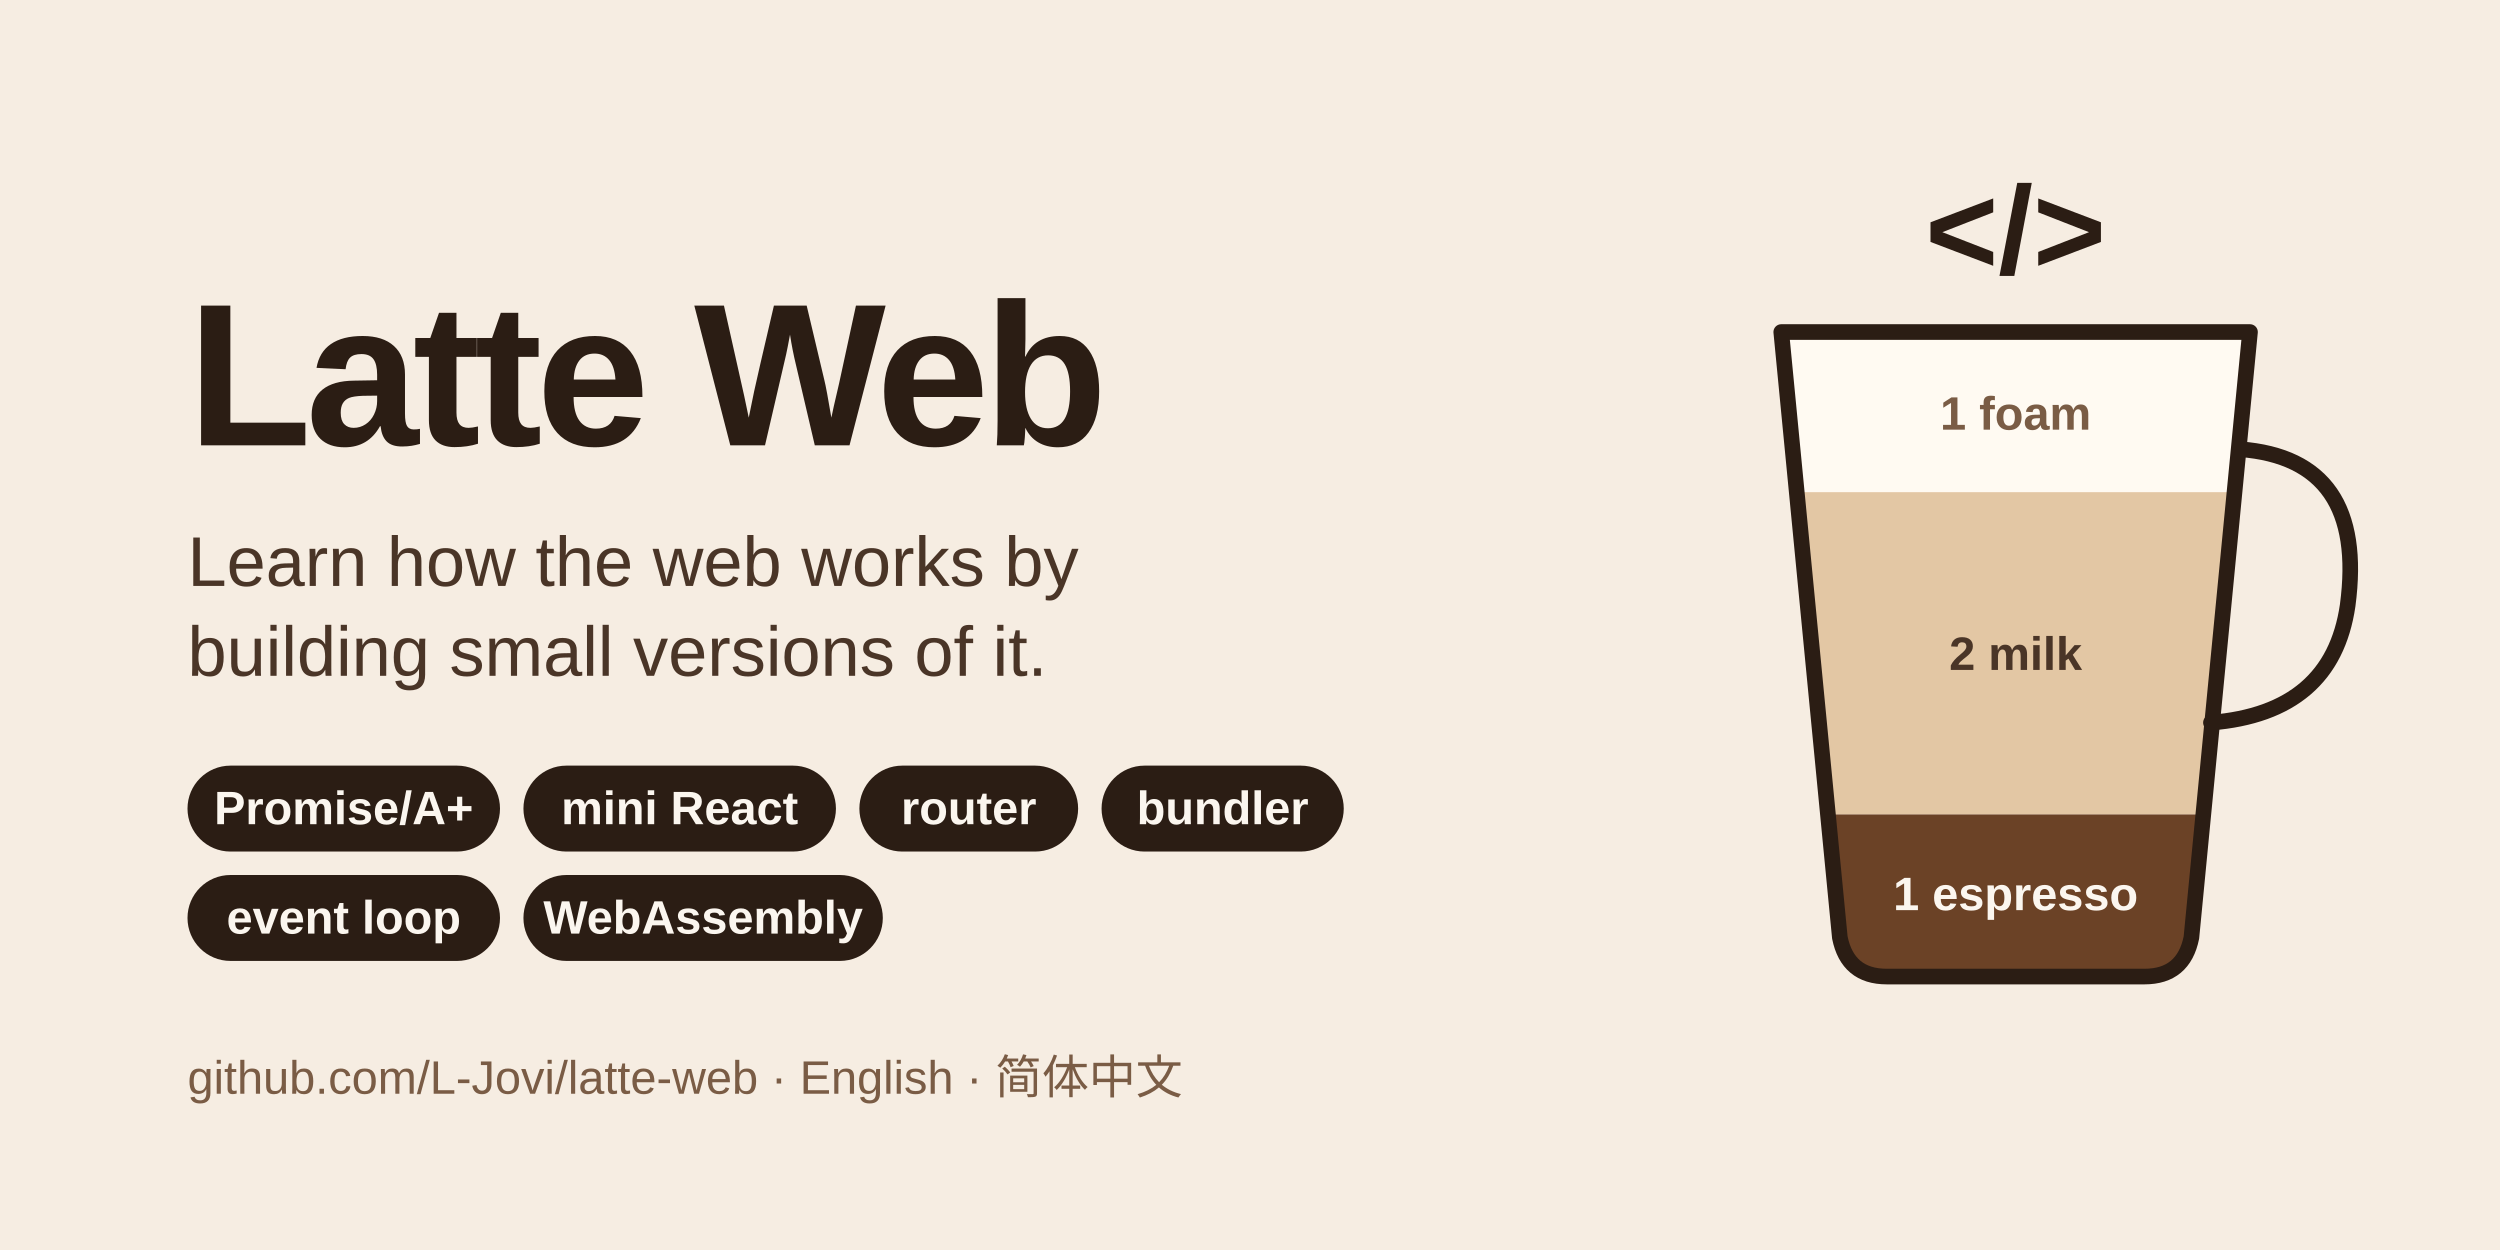
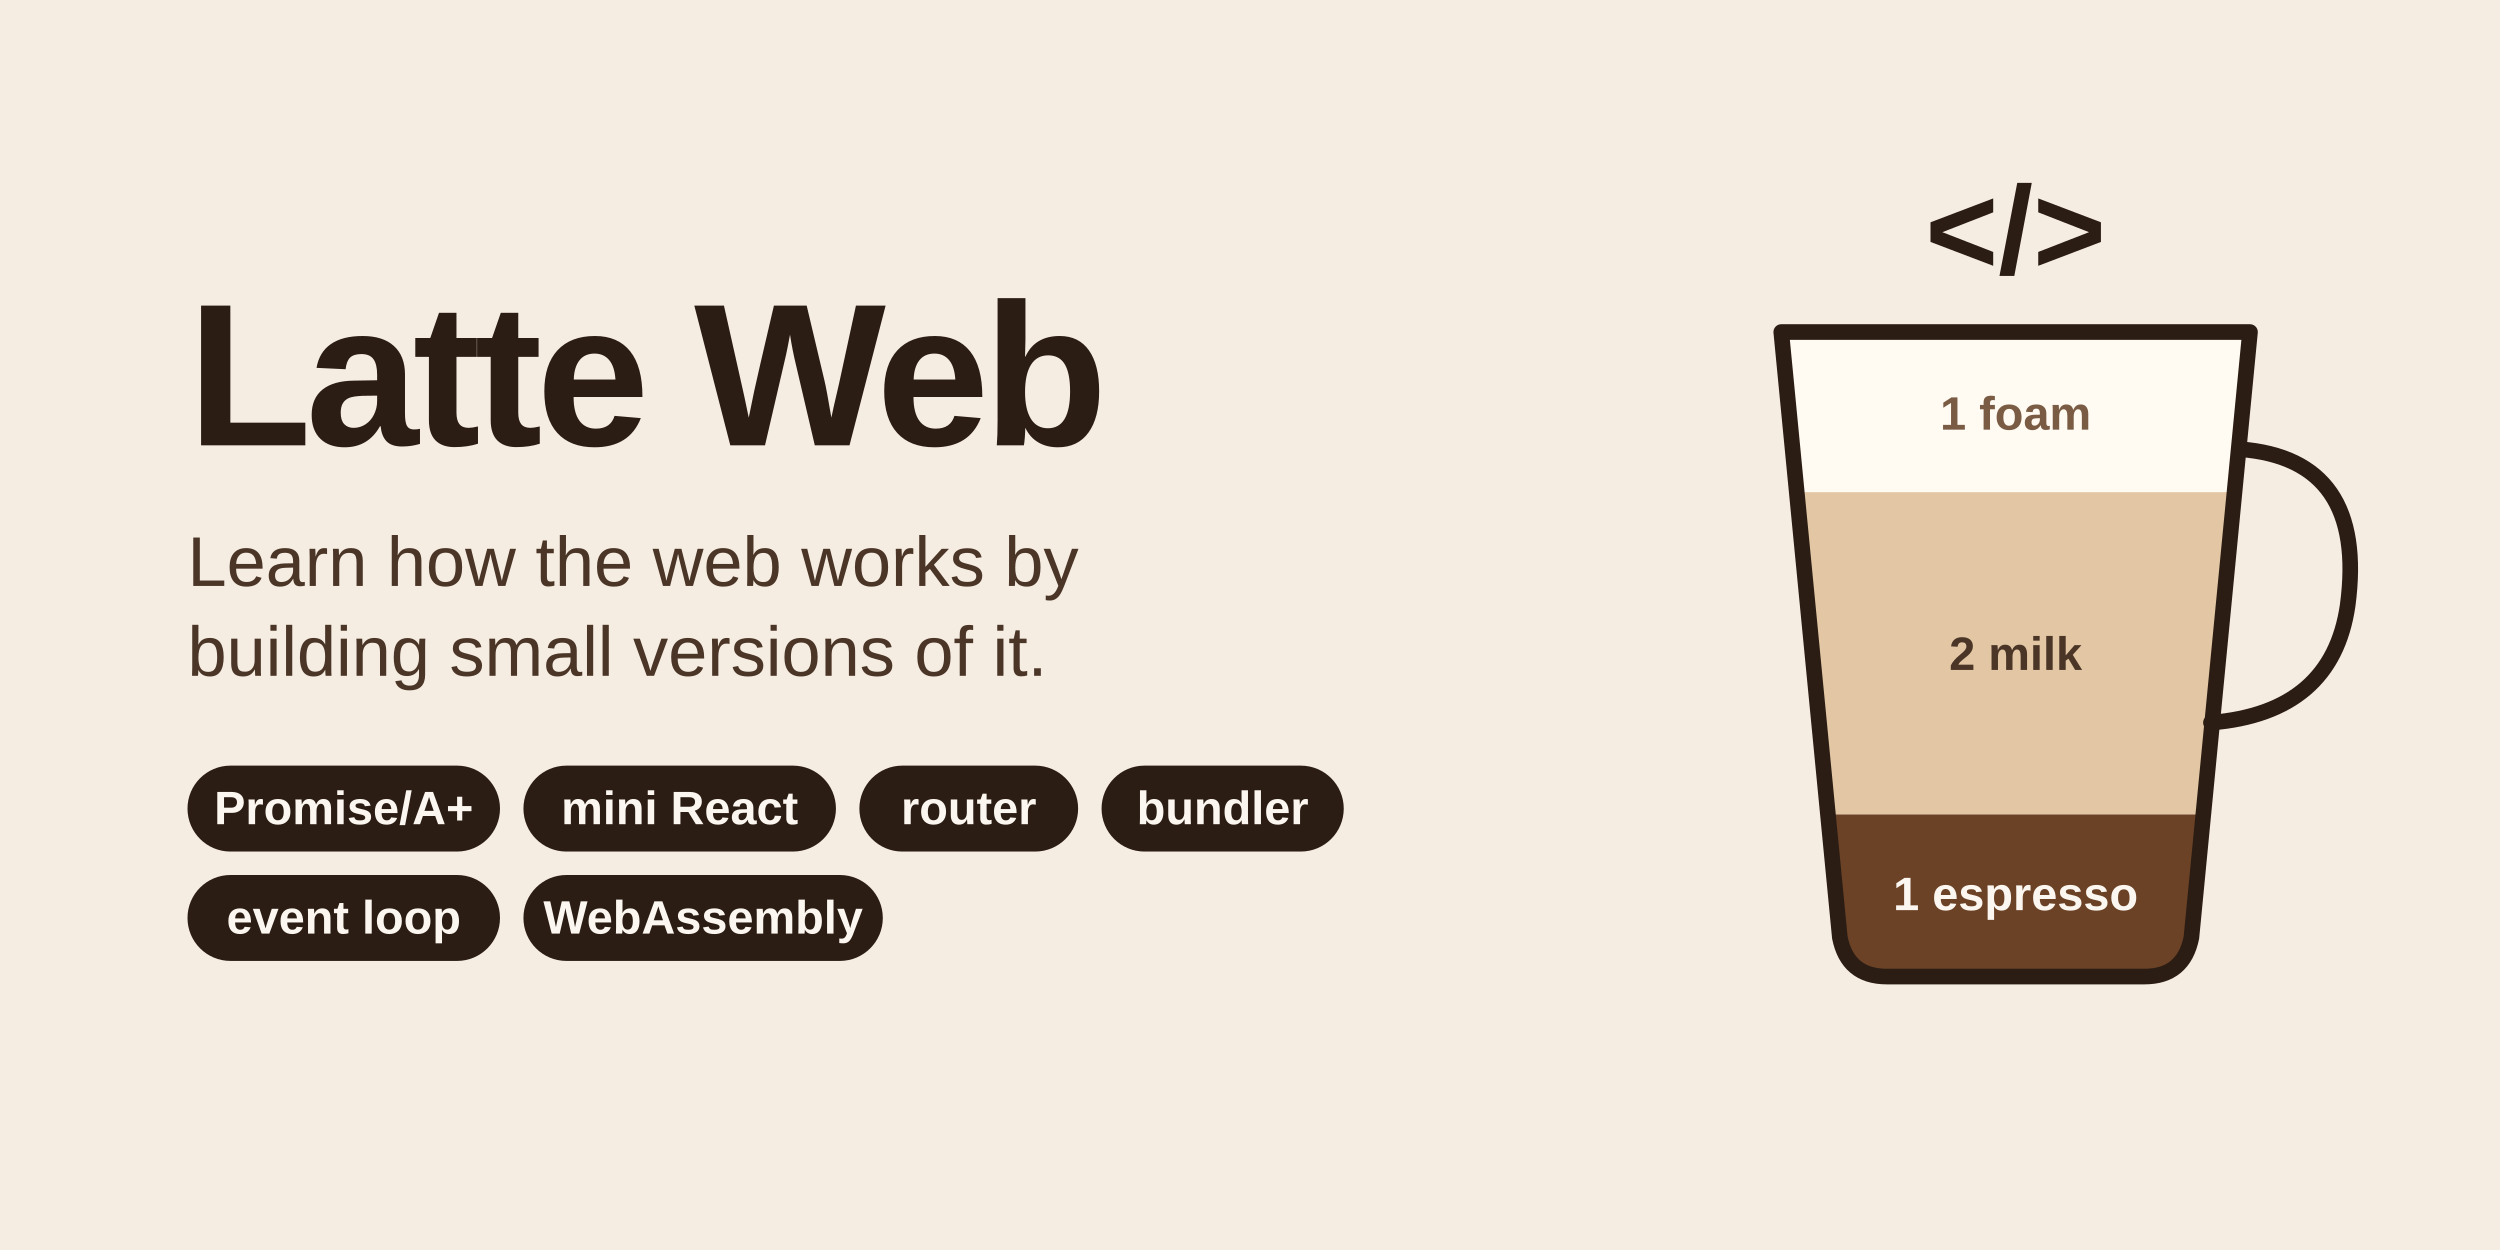
<svg xmlns="http://www.w3.org/2000/svg" viewBox="0 0 1280 640" width="1280" height="640">
  <defs>
    <clipPath id="glass">
      <path d="M912 170 L1152 170 L1122 480 Q1118 500 1098 500 L966 500 Q946 500 942 480 Z" />
    </clipPath>
    <style>
      /* Arial and Liberation Sans share metrics, so macOS previews match the Linux CI render. */
      text { font-family: Arial, 'Liberation Sans', Helvetica, sans-serif; }
      .chip { fill: #2b1d14; }
      .chip-text { fill: #fbf6ef; font-size: 24px; font-weight: 600; }
    </style>
  </defs>
  <rect width="1280" height="640" fill="#f6ede2" />
  <text x="96" y="228" font-size="104" font-weight="800" letter-spacing="-3" fill="#2b1d14">Latte Web</text>
  <text x="96" y="300" font-size="36" fill="#4a3527">Learn how the web works by</text>
  <text x="96" y="346" font-size="36" fill="#4a3527">building small versions of it.</text>
  <g transform="translate(96 392)">
    <rect class="chip" x="0" y="0" width="160" height="44" rx="22" />
    <text class="chip-text" x="80" y="30" text-anchor="middle">Promise/A+</text>
    <rect class="chip" x="172" y="0" width="160" height="44" rx="22" />
    <text class="chip-text" x="252" y="30" text-anchor="middle">mini React</text>
    <rect class="chip" x="344" y="0" width="112" height="44" rx="22" />
    <text class="chip-text" x="400" y="30" text-anchor="middle">router</text>
    <rect class="chip" x="468" y="0" width="124" height="44" rx="22" />
    <text class="chip-text" x="530" y="30" text-anchor="middle">bundler</text>
    <rect class="chip" x="0" y="56" width="160" height="44" rx="22" />
    <text class="chip-text" x="80" y="86" text-anchor="middle">event loop</text>
    <rect class="chip" x="172" y="56" width="184" height="44" rx="22" />
    <text class="chip-text" x="264" y="86" text-anchor="middle">WebAssembly</text>
  </g>
-   <text x="96" y="560" font-size="24" fill="#7a5c45">github.com/L-Jovi/latte-web · English · 简体中文</text>
  <g clip-path="url(#glass)">
    <rect x="880" y="170" width="300" height="82" fill="#fffaf2" />
    <rect x="880" y="252" width="300" height="165" fill="#e3c7a4" />
    <rect x="880" y="417" width="300" height="93" fill="#6b4226" />
  </g>
  <path d="M912 170 L1152 170 L1122 480 Q1118 500 1098 500 L966 500 Q946 500 942 480 Z" fill="none" stroke="#2b1d14" stroke-width="8" stroke-linejoin="round" />
  <path d="M1147 230 Q1212 235 1202 310 Q1194 365 1132 370" fill="none" stroke="#2b1d14" stroke-width="8" stroke-linecap="round" />
  <text x="1032" y="220" text-anchor="middle" font-size="24" font-weight="700" fill="#7a5c45">1 foam</text>
  <text x="1032" y="343" text-anchor="middle" font-size="24" font-weight="700" fill="#4a3527">2 milk</text>
  <text x="1032" y="466" text-anchor="middle" font-size="24" font-weight="700" fill="#fbf6ef">1 espresso</text>
  <text x="1032" y="140" text-anchor="middle" font-size="64" font-weight="800" fill="#2b1d14">&lt;/&gt;</text>
</svg>
